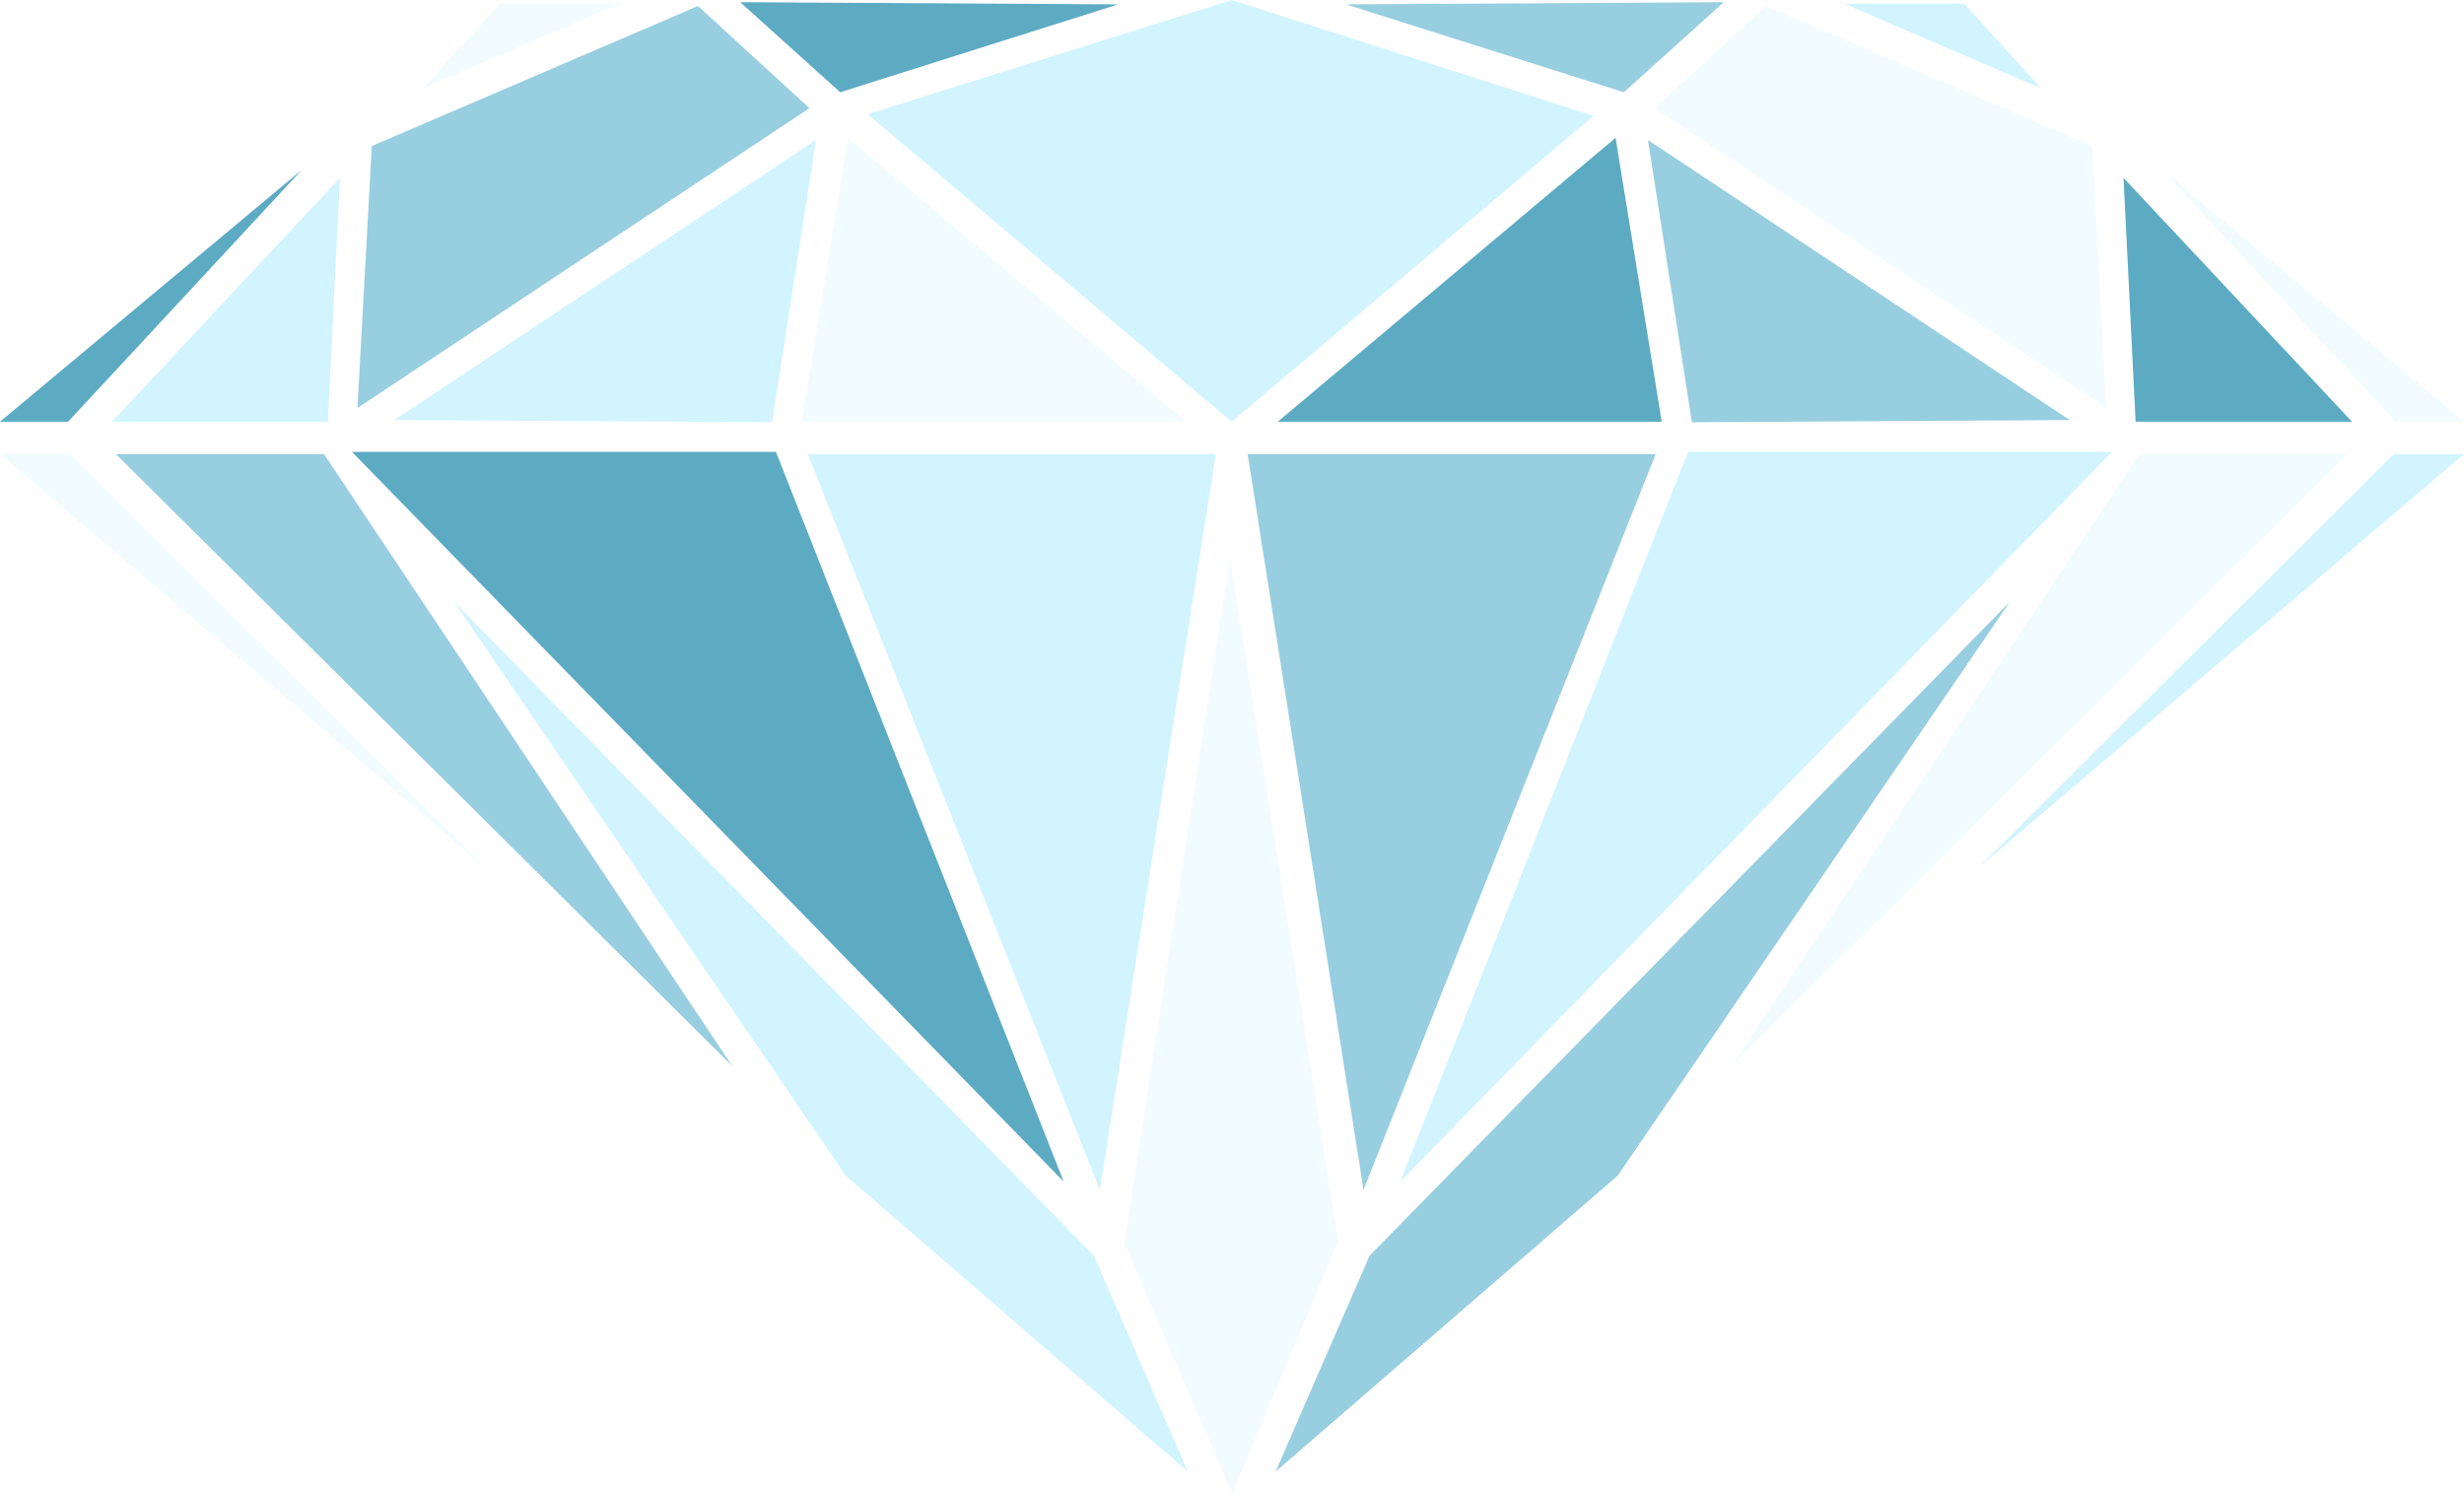
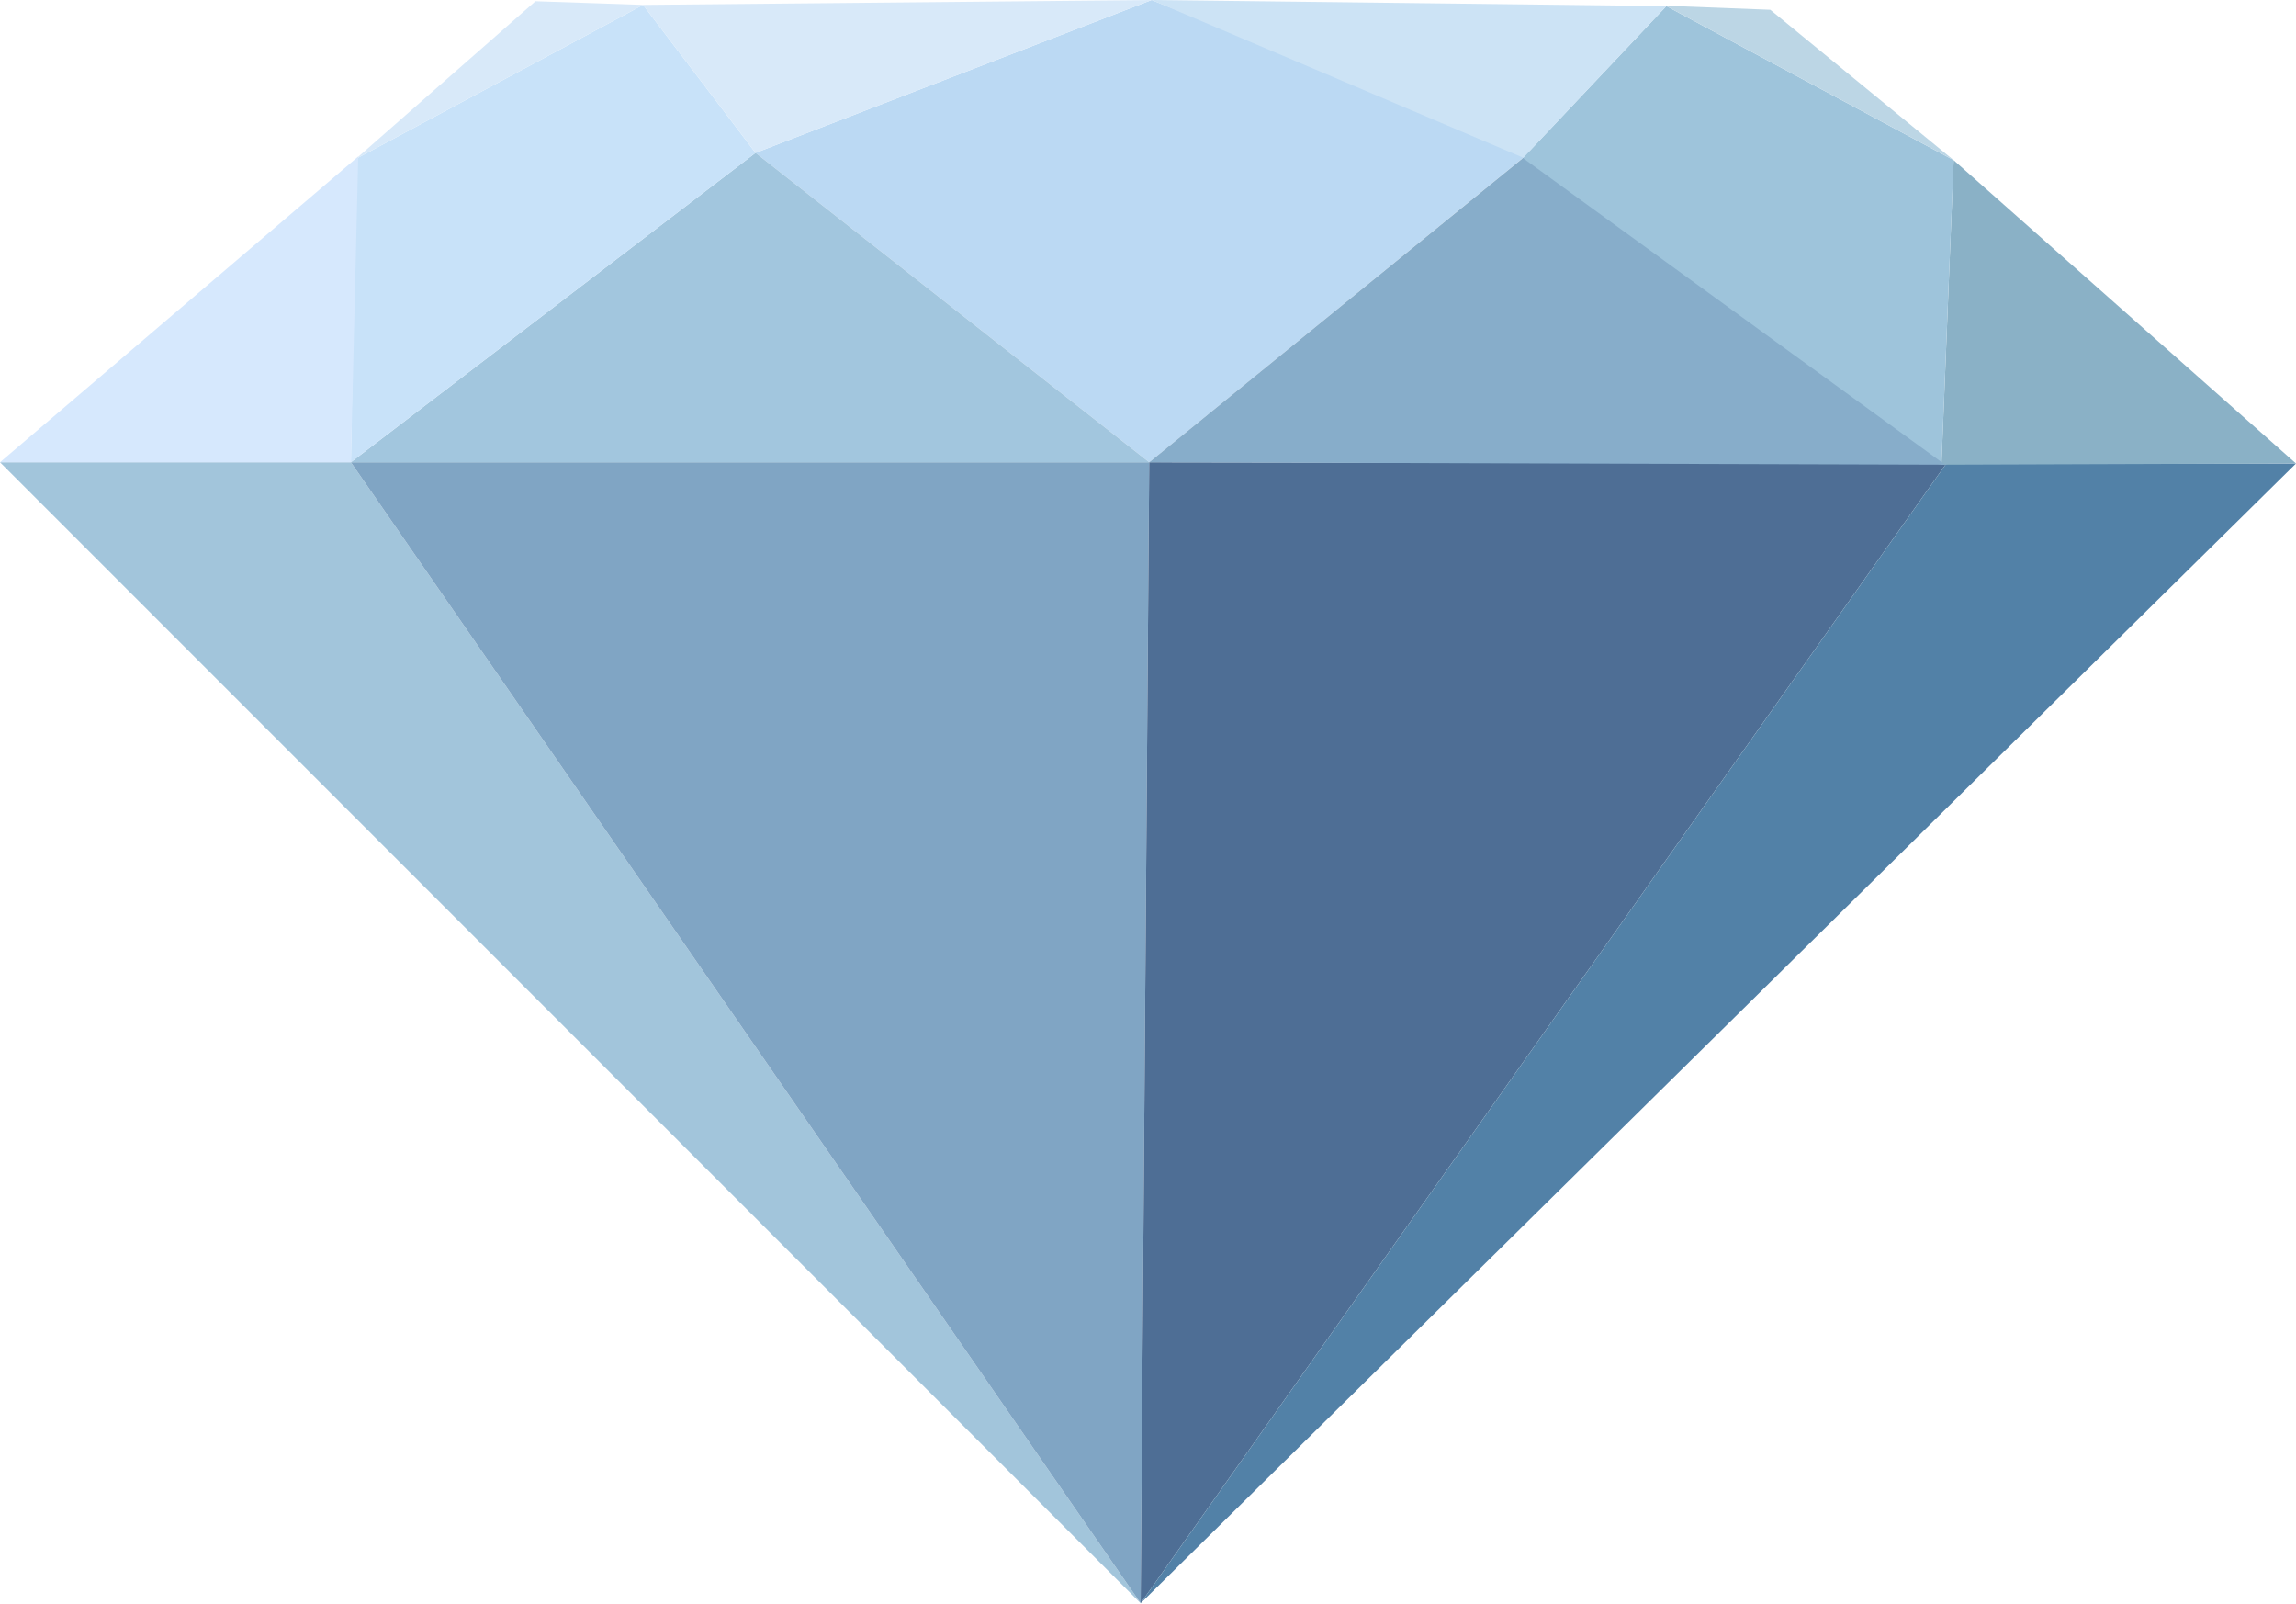
- <svg xmlns="http://www.w3.org/2000/svg" version="1.1" id="Capa_1" x="0px" y="0px" width="448.7px" height="272px" viewBox="0 0 448.7 272" enable-background="new 0 0 448.7 272" xml:space="preserve">
+ <svg xmlns="http://www.w3.org/2000/svg" version="1.1" id="Capa_1" x="0px" y="0px" width="187.8px" height="131.1px" viewBox="0 0 187.8 131.1" enable-background="new 0 0 187.8 131.1" xml:space="preserve">
  <g>
-     <path fill="#F2FCFF" d="M77,16.1l14-15.4h21.8L77,16.1z" />
-     <path fill="#5DAAC3" d="M0,76.8h12.4L55,30.9L0,76.8" />
-     <path fill="#D1F4FF" d="M20.4,76.8h39.3l2.2-44.4L20.4,76.8z" />
-     <path fill="#F2FCFF" d="M0,82.7h12.8l75.7,75.4L0,82.7" />
-     <path fill="#97CEE0" d="M21.1,82.7H59l74.3,111.4L21.1,82.7z" />
-     <path fill="#97CEE0" d="M127.1,1.1L67.7,26.6l-2.6,47.7l82.3-54.6L127.1,1.1z" />
-     <path fill="#D1F4FF" d="M148.6,25.5l-76.8,51l68.8,0.4L148.6,25.5z" />
-     <path fill="#5DAAC3" d="M134.8,0.4L153,16.8l50.6-16L134.8,0.4z" />
-     <path fill="#F2FCFF" d="M154.4,25.1L146,76.8H216L154.4,25.1z" />
-     <path fill="#5DAAC3" d="M64.1,82.3h77.2l52.4,132.9L64.1,82.3z" />
-     <path fill="#D1F4FF" d="M82.7,109.6L154,214.1l62.3,53.9l-17.1-39.3L82.7,109.6z" />
-     <path fill="#D1F4FF" d="M147.1,82.7h74.3l-21.1,134L147.1,82.7z" />
-     <path fill="#F2FCFF" d="M224,101.6l-19.3,124.9l19.7,45.5l19.3-45.9L224,101.6z" />
-     <path fill="#D1F4FF" d="M224.3,76.8l65.9-55.7L224.3,0L158,20.8L224.3,76.8z" />
-     <path fill="#D1F4FF" d="M371.7,16.1l-14-15.4h-21.8L371.7,16.1z" />
-     <path fill="#F2FCFF" d="M448.7,76.8h-12.4l-42.6-45.9L448.7,76.8" />
-     <path fill="#5DAAC3" d="M428.3,76.8h-39.4l-2.2-44.4L428.3,76.8z" />
-     <path fill="#D1F4FF" d="M448.7,82.7h-12.8l-75.7,75.4L448.7,82.7" />
-     <path fill="#F2FCFF" d="M427.5,82.7h-37.9l-74.3,111.4L427.5,82.7z" />
-     <path fill="#F2FCFF" d="M321.6,1.1l59.4,25.5l2.6,47.7l-82.3-54.6L321.6,1.1z" />
-     <path fill="#97CEE0" d="M300.1,25.5l76.8,51l-68.8,0.4L300.1,25.5z" />
-     <path fill="#97CEE0" d="M313.9,0.4l-18.2,16.4l-50.6-16L313.9,0.4z" />
-     <path fill="#5DAAC3" d="M294.2,25.1l8.4,51.7h-69.9L294.2,25.1z" />
-     <path fill="#D1F4FF" d="M384.6,82.3h-77.2l-52.4,132.9L384.6,82.3z" />
-     <path fill="#97CEE0" d="M366,109.6l-71.4,104.5L232.3,268l17.1-39.3L366,109.6z" />
-     <path fill="#97CEE0" d="M301.5,82.7h-74.3l21.1,134L301.5,82.7z" />
+     <polygon fill="#BBD9F3" points="94.2,0 61.8,12.5 94,37.8 125.201,12.4  " />
+     <polygon fill="#A2C5DB" points="0,37.8 28.7,37.8 93.3,131.1  " />
+     <polygon fill="#80A5C4" points="94,37.8 28.7,37.8 93.3,131.1  " />
+     <polygon fill="#4E6E95" points="159.201,37.9 93.3,131.1 94,37.8  " />
+     <polygon fill="#5281A7" points="187.8,37.9 93.3,131.1 159.201,37.9  " />
+     <polygon fill="#8AB1C6" points="187.8,37.9 158.8,38 159.8,13.1  " />
+     <path fill="none" stroke="#0A0A0A" stroke-miterlimit="10" d="M177,1.4" />
+     <polygon fill="#9EC4DB" points="136.3,0.5 124.529,12.958 158.8,38 159.8,13.1  " />
+     <polygon fill="#BCD6E5" points="136.3,0.5 137,0.5 144.8,0.8 159.8,13.1  " />
+     <polyline fill="#87ADCA" points="124.634,12.972 159.1,38 94,37.8 124.6,12.9  " />
+     <polygon fill="#A2C6DE" points="94,37.8 28.7,37.8 61.8,12.5  " />
+     <polygon fill="#C8E2F9" points="52.6,0.4 29.1,13 28.7,37.8 61.8,12.5  " />
+     <polygon fill="#CCE3F5" points="94.2,0 136.3,0.5 124.6,12.9  " />
+     <polygon fill="#D6E8FD" points="29.3,12.8 0,37.8 28.7,37.8  " />
+     <path fill="#3D4144" stroke="#3D4144" stroke-miterlimit="10" d="M6.8,8.4" />
+     <polygon fill="#D8E9F9" points="94.2,0 52.6,0.4 61.8,12.5  " />
+     <polygon fill="#D8E9F9" points="52.6,0.4 43.8,0.1 29.1,13  " />
  </g>
</svg>
